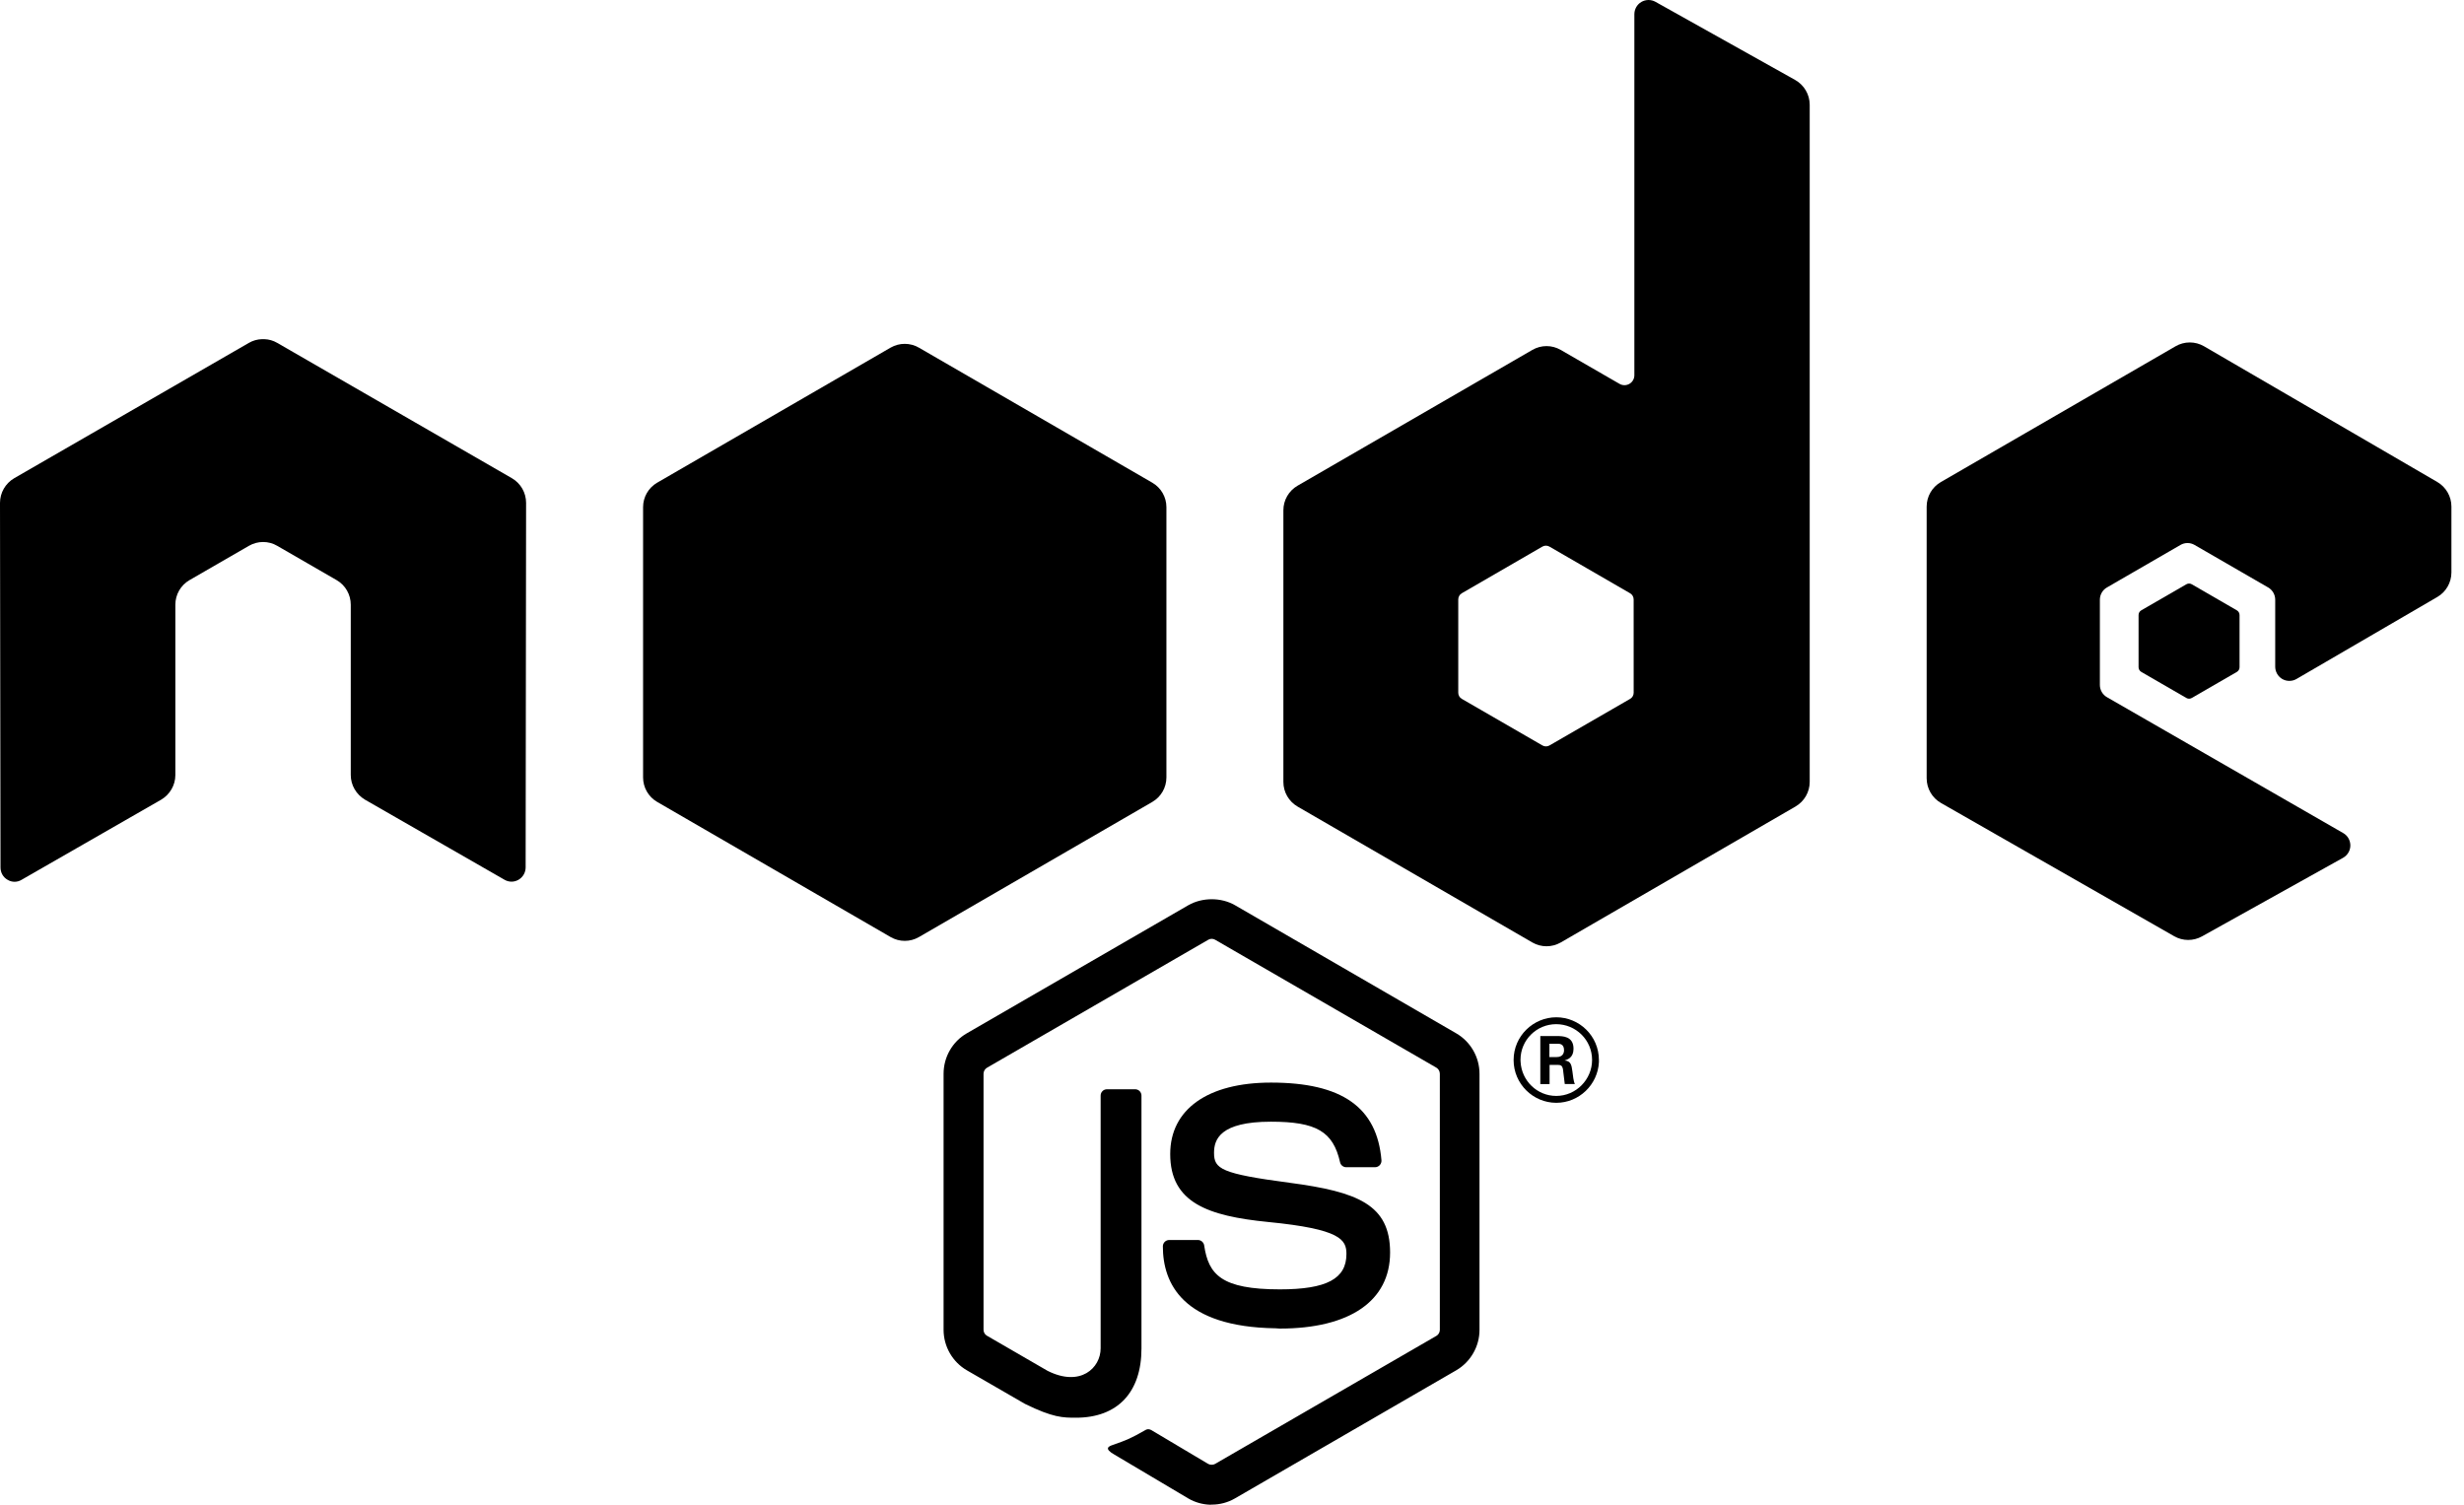
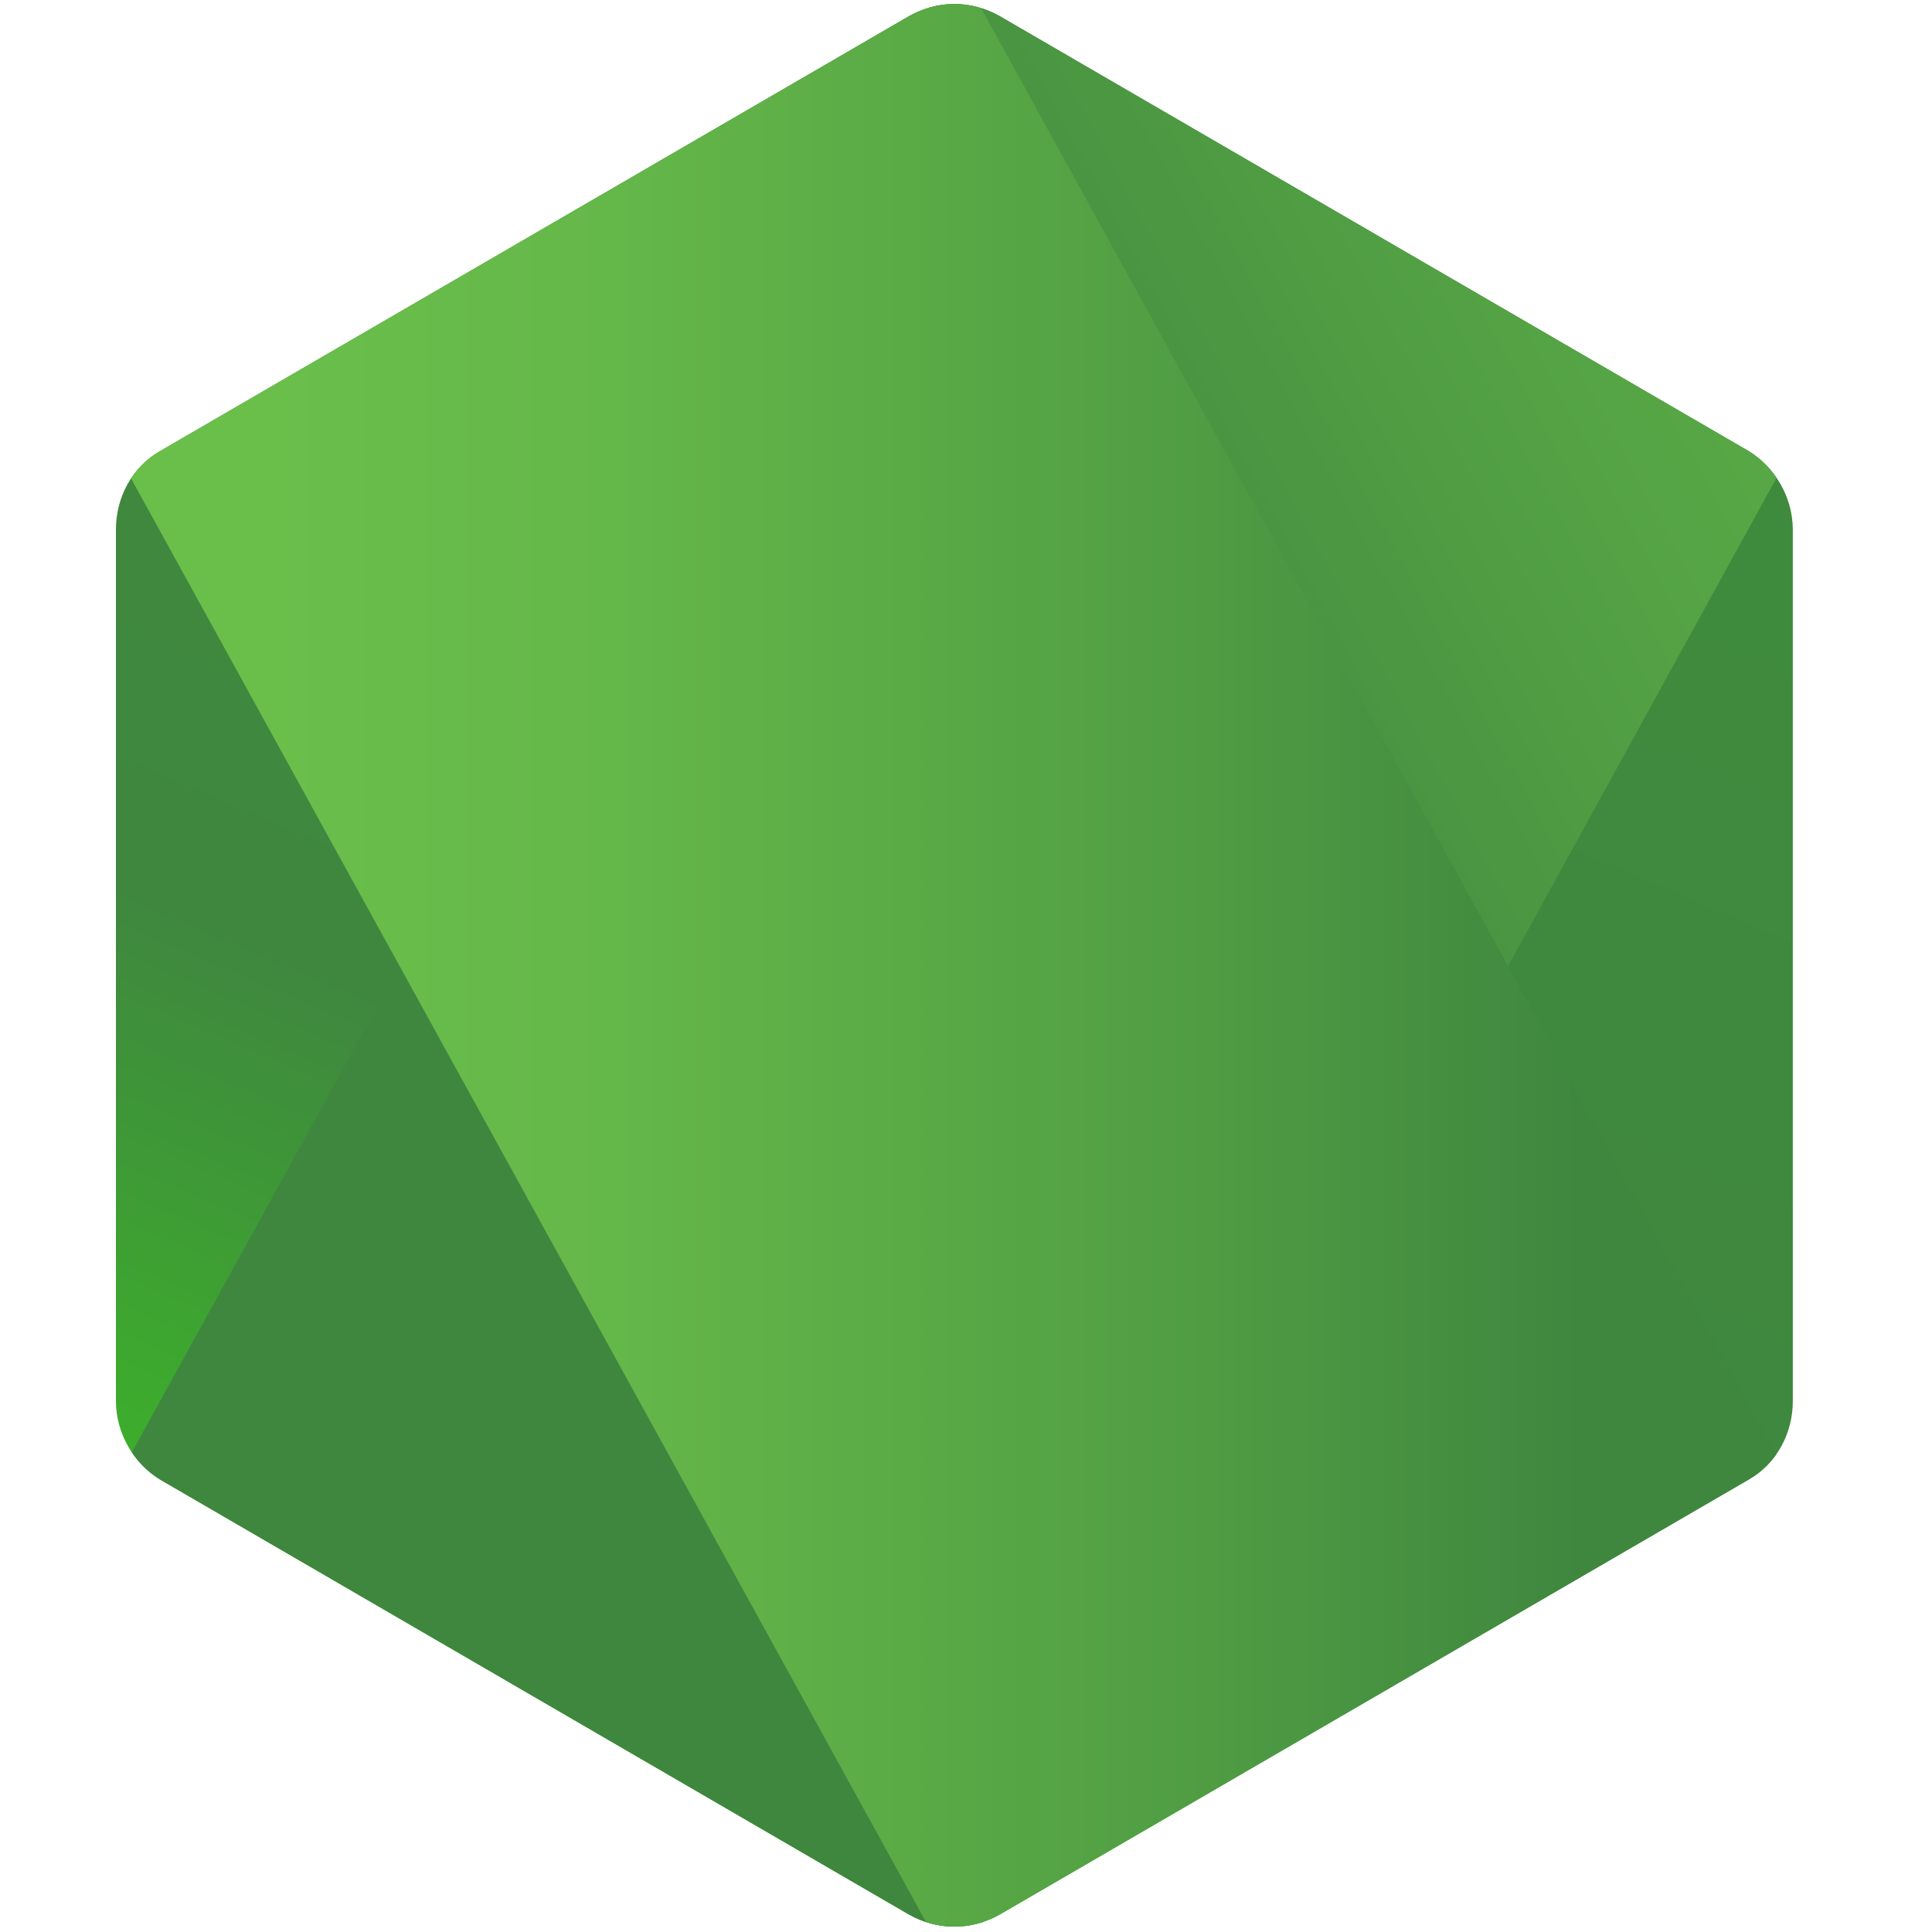
- <svg xmlns="http://www.w3.org/2000/svg" viewBox="0 0 131 80" fill="none">
-   <path d="M63.182 48.125C63.928 47.703 64.918 47.703 65.657 48.125L77.424 54.94C78.184 55.38 78.659 56.204 78.659 57.09V70.703C78.659 71.585 78.184 72.409 77.424 72.852L65.657 79.664C65.28 79.883 64.853 79.995 64.417 79.995L64.338 80C63.935 79.987 63.537 79.875 63.184 79.671L59.254 77.339C58.667 77.01 58.954 76.894 59.147 76.827C59.93 76.552 60.089 76.49 60.924 76.015C61.012 75.965 61.127 75.982 61.216 76.035L64.235 77.831C64.344 77.89 64.499 77.89 64.6 77.831L76.37 71.021C76.479 70.959 76.55 70.832 76.55 70.703V57.09C76.55 56.954 76.479 56.833 76.368 56.765L64.602 49.962C64.493 49.897 64.349 49.897 64.24 49.962L52.477 56.765C52.363 56.83 52.29 56.957 52.29 57.087V70.7C52.29 70.829 52.361 70.954 52.473 71.016L55.696 72.882C57.446 73.759 58.516 72.725 58.516 71.686V58.25C58.516 58.058 58.666 57.911 58.857 57.911H60.348C60.534 57.911 60.687 58.058 60.687 58.25V71.692C60.687 74.03 59.414 75.374 57.202 75.374C56.521 75.374 55.985 75.374 54.488 74.636L51.401 72.852C50.638 72.409 50.166 71.582 50.166 70.7V57.087C50.166 56.201 50.638 55.374 51.401 54.937L63.182 48.125Z" fill="currentColor" />
-   <path d="M67.574 57.557C71.342 57.557 73.21 58.868 73.446 61.685C73.454 61.783 73.419 61.877 73.354 61.948C73.29 62.016 73.198 62.057 73.104 62.057H71.575C71.416 62.057 71.277 61.945 71.245 61.792C70.876 60.159 69.987 59.636 67.568 59.636C64.861 59.636 64.545 60.581 64.545 61.29C64.545 62.149 64.916 62.4 68.57 62.884C72.188 63.365 73.905 64.044 73.905 66.593C73.905 69.162 71.766 70.635 68.037 70.635L67.815 70.62C62.87 70.547 61.824 68.221 61.824 66.265C61.824 66.076 61.976 65.925 62.165 65.925H63.685C63.853 65.925 63.994 66.048 64.021 66.214C64.251 67.766 64.934 68.55 68.048 68.55C70.529 68.55 71.584 67.988 71.584 66.67C71.584 65.911 71.283 65.347 67.43 64.969C64.206 64.65 62.215 63.938 62.215 61.355C62.215 58.974 64.218 57.557 67.574 57.557Z" fill="currentColor" />
-   <path fill-rule="evenodd" clip-rule="evenodd" d="M82.767 55.083C83.068 55.083 83.657 55.083 83.657 55.756C83.657 56.225 83.357 56.323 83.177 56.382C83.528 56.406 83.551 56.636 83.598 56.961C83.622 57.164 83.66 57.516 83.731 57.634H83.192C83.177 57.516 83.094 56.866 83.094 56.831C83.059 56.686 83.009 56.615 82.829 56.615H82.384V57.637H81.892V55.083H82.767ZM82.373 56.199H82.767C83.091 56.199 83.153 55.971 83.153 55.839C83.153 55.49 82.915 55.49 82.782 55.49H82.376L82.373 56.199Z" fill="currentColor" />
-   <path fill-rule="evenodd" clip-rule="evenodd" d="M82.741 54.085C83.963 54.085 85.007 55.074 85.007 56.358V56.475C84.945 57.673 83.948 58.632 82.741 58.632C81.504 58.632 80.472 57.622 80.472 56.358C80.472 55.071 81.527 54.085 82.741 54.085ZM82.735 54.451C81.704 54.451 80.838 55.281 80.838 56.349L80.843 56.451C80.894 57.462 81.725 58.266 82.738 58.266C83.793 58.266 84.644 57.392 84.644 56.352C84.644 55.292 83.781 54.451 82.735 54.451Z" fill="currentColor" />
-   <path fill-rule="evenodd" clip-rule="evenodd" d="M87.263 0.104C87.495 -0.031 87.779 -0.035 88.013 0.096L95.439 4.25C95.916 4.518 96.214 5.022 96.214 5.57V41.571C96.214 42.111 95.925 42.607 95.46 42.879L82.977 50.108C82.509 50.376 81.935 50.376 81.469 50.108L68.986 42.882C68.52 42.61 68.232 42.114 68.232 41.574V27.129C68.232 26.591 68.52 26.092 68.986 25.823L81.469 18.603C81.936 18.333 82.51 18.333 82.975 18.603L86.101 20.407C86.265 20.502 86.466 20.502 86.629 20.407C86.792 20.313 86.892 20.139 86.892 19.95V0.756C86.892 0.487 87.034 0.239 87.263 0.104ZM82.379 29.062C82.261 28.994 82.116 28.994 81.999 29.062L77.715 31.542C77.6 31.61 77.529 31.735 77.529 31.87V36.83C77.529 36.964 77.6 37.089 77.718 37.156L82.004 39.632C82.12 39.699 82.264 39.699 82.38 39.632L86.667 37.156C86.784 37.089 86.855 36.965 86.855 36.83L86.854 31.87C86.854 31.735 86.783 31.61 86.665 31.542L82.379 29.062Z" fill="currentColor" />
-   <path d="M48.101 18.281C48.36 18.281 48.619 18.348 48.852 18.482L61.261 25.662C61.727 25.931 62.013 26.427 62.013 26.963V41.334C62.013 41.87 61.727 42.366 61.264 42.635L48.853 49.821C48.39 50.089 47.818 50.089 47.353 49.821L34.94 42.635C34.475 42.366 34.19 41.87 34.19 41.334V26.963C34.19 26.427 34.475 25.931 34.94 25.662L47.349 18.482C47.582 18.348 47.841 18.281 48.101 18.281Z" fill="currentColor" />
-   <path d="M115.666 18.409C116.134 18.138 116.709 18.138 117.177 18.409L129.581 25.626C130.045 25.897 130.331 26.394 130.331 26.933V30.434C130.331 30.971 130.046 31.47 129.582 31.739L122.095 36.098C121.862 36.234 121.573 36.234 121.34 36.101C121.108 35.965 120.963 35.714 120.963 35.446V31.884C120.963 31.616 120.819 31.365 120.586 31.232L116.676 28.973C116.444 28.837 116.158 28.837 115.925 28.973L112.019 31.232C111.783 31.366 111.641 31.616 111.641 31.886V36.416C111.641 36.684 111.786 36.936 112.021 37.069L124.578 44.291C124.814 44.424 124.958 44.678 124.958 44.95C124.958 45.221 124.808 45.472 124.572 45.605L117.071 49.783C116.609 50.04 116.049 50.037 115.592 49.775L103.192 42.691C102.723 42.422 102.432 41.92 102.432 41.377V26.937C102.432 26.397 102.717 25.901 103.186 25.629L115.666 18.409Z" fill="currentColor" />
-   <path d="M14.052 18.032C14.291 18.04 14.527 18.105 14.738 18.229L27.216 25.425C27.684 25.696 27.97 26.195 27.97 26.738L27.946 46.117C27.946 46.386 27.801 46.637 27.572 46.77C27.34 46.909 27.051 46.909 26.818 46.77L19.404 42.515C18.938 42.237 18.648 41.741 18.648 41.204V32.15C18.648 31.609 18.362 31.11 17.894 30.841L14.738 29.019C14.51 28.883 14.246 28.816 13.988 28.816C13.726 28.816 13.468 28.884 13.234 29.019L10.075 30.843C9.609 31.111 9.323 31.61 9.323 32.151V41.205C9.323 41.743 9.037 42.237 8.568 42.516L1.15 46.774C0.92 46.916 0.631 46.916 0.402 46.774C0.166 46.642 0.027 46.391 0.027 46.122L0 26.739C1.89402e-05 26.196 0.29 25.697 0.755 25.425L13.233 18.229C13.447 18.105 13.683 18.04 13.923 18.032H14.052Z" fill="currentColor" />
-   <path d="M116.239 31.064C116.328 31.012 116.438 31.012 116.528 31.064L118.923 32.449C119.013 32.501 119.067 32.596 119.067 32.7V35.472C119.067 35.576 119.013 35.672 118.923 35.724L116.528 37.108C116.438 37.161 116.328 37.161 116.239 37.108L113.845 35.724C113.754 35.672 113.698 35.576 113.698 35.472V32.7C113.698 32.596 113.751 32.501 113.842 32.449L116.239 31.064Z" fill="currentColor" />
+ <svg xmlns="http://www.w3.org/2000/svg" width="200" height="200" viewBox="0 0 44 50">
+   <defs>
+     <clipPath id="hexClip">
+       <path d="M22.872 0.417C22.136 0 21.262 0 20.525 0.417L1.151 11.669C0.414 12.086 0 12.873 0 13.707V36.258C0 37.092 0.46 37.879 1.151 38.296L20.525 49.549C21.262 49.965 22.136 49.965 22.872 49.549L42.247 38.296C42.984 37.879 43.398 37.092 43.398 36.258V13.707C43.398 12.873 42.938 12.086 42.247 11.669L22.872 0.417Z" />
+     </clipPath>
+     <linearGradient id="main" x1="30.33" y1="8.56" x2="14.9" y2="44.7" gradientUnits="userSpaceOnUse">
+       <stop stop-color="#3F8B3D" />
+       <stop offset="0.64" stop-color="#3F873F" />
+       <stop offset="0.93" stop-color="#3DA92E" />
+       <stop offset="1" stop-color="#3DAE2B" />
+     </linearGradient>
+     <linearGradient id="r1" x1="18.8" y1="26.8" x2="68" y2="0.4" gradientUnits="userSpaceOnUse">
+       <stop offset="0.14" stop-color="#3F873F" />
+       <stop offset="0.4" stop-color="#52A044" />
+       <stop offset="0.71" stop-color="#64B749" />
+       <stop offset="0.91" stop-color="#6ABF4B" />
+     </linearGradient>
+     <linearGradient id="r2" x1="0.25" y1="24.5" x2="44" y2="24.5" gradientUnits="userSpaceOnUse">
+       <stop offset="0.09" stop-color="#6ABF4B" />
+       <stop offset="0.29" stop-color="#64B749" />
+       <stop offset="0.6" stop-color="#52A044" />
+       <stop offset="0.86" stop-color="#3F873F" />
+     </linearGradient>
+   </defs>
+   <path fill="url(#main)" d="M22.872 0.417C22.136 0 21.262 0 20.525 0.417L1.151 11.669C0.414 12.086 0 12.873 0 13.707V36.258C0 37.092 0.46 37.879 1.151 38.296L20.525 49.549C21.262 49.965 22.136 49.965 22.872 49.549L42.247 38.296C42.984 37.879 43.398 37.092 43.398 36.258V13.707C43.398 12.873 42.938 12.086 42.247 11.669L22.872 0.417Z" />
+   <polygon fill="url(#r1)" clip-path="url(#hexClip)" points="21.699,-1.047 43.205,11.948 21.699,51.073 0.153,38.055" />
+   <polygon fill="url(#r2)" clip-path="url(#hexClip)" points="21.699,-1.047 0.153,11.948 21.699,51.073 43.205,38.055" />
</svg>
